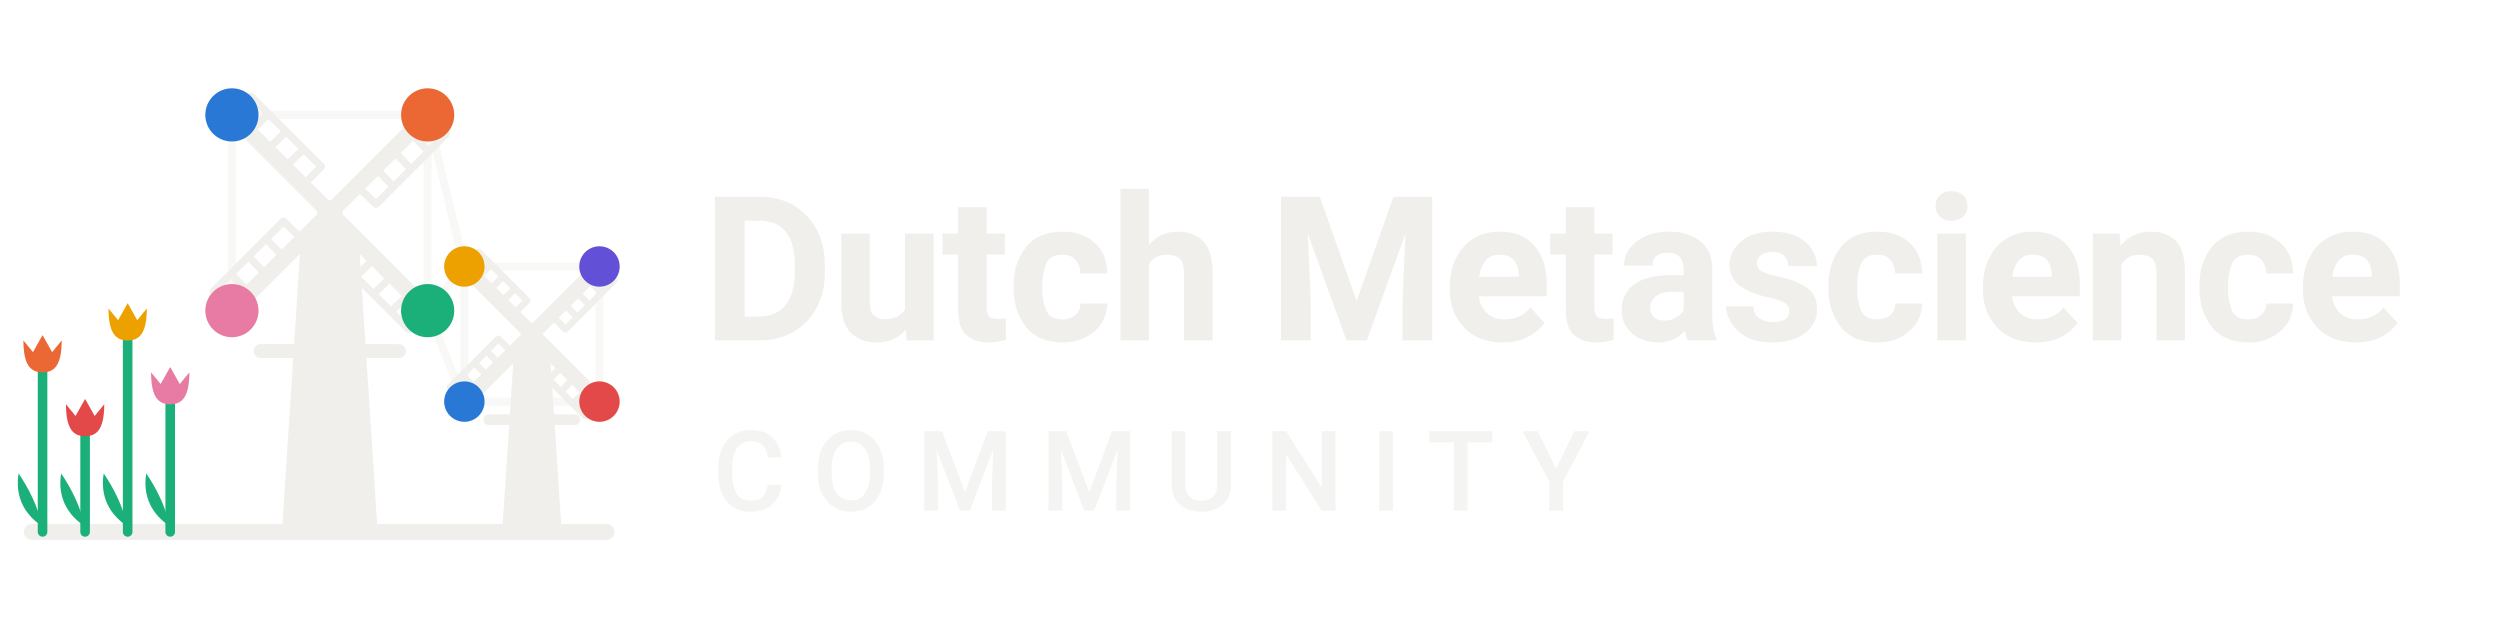
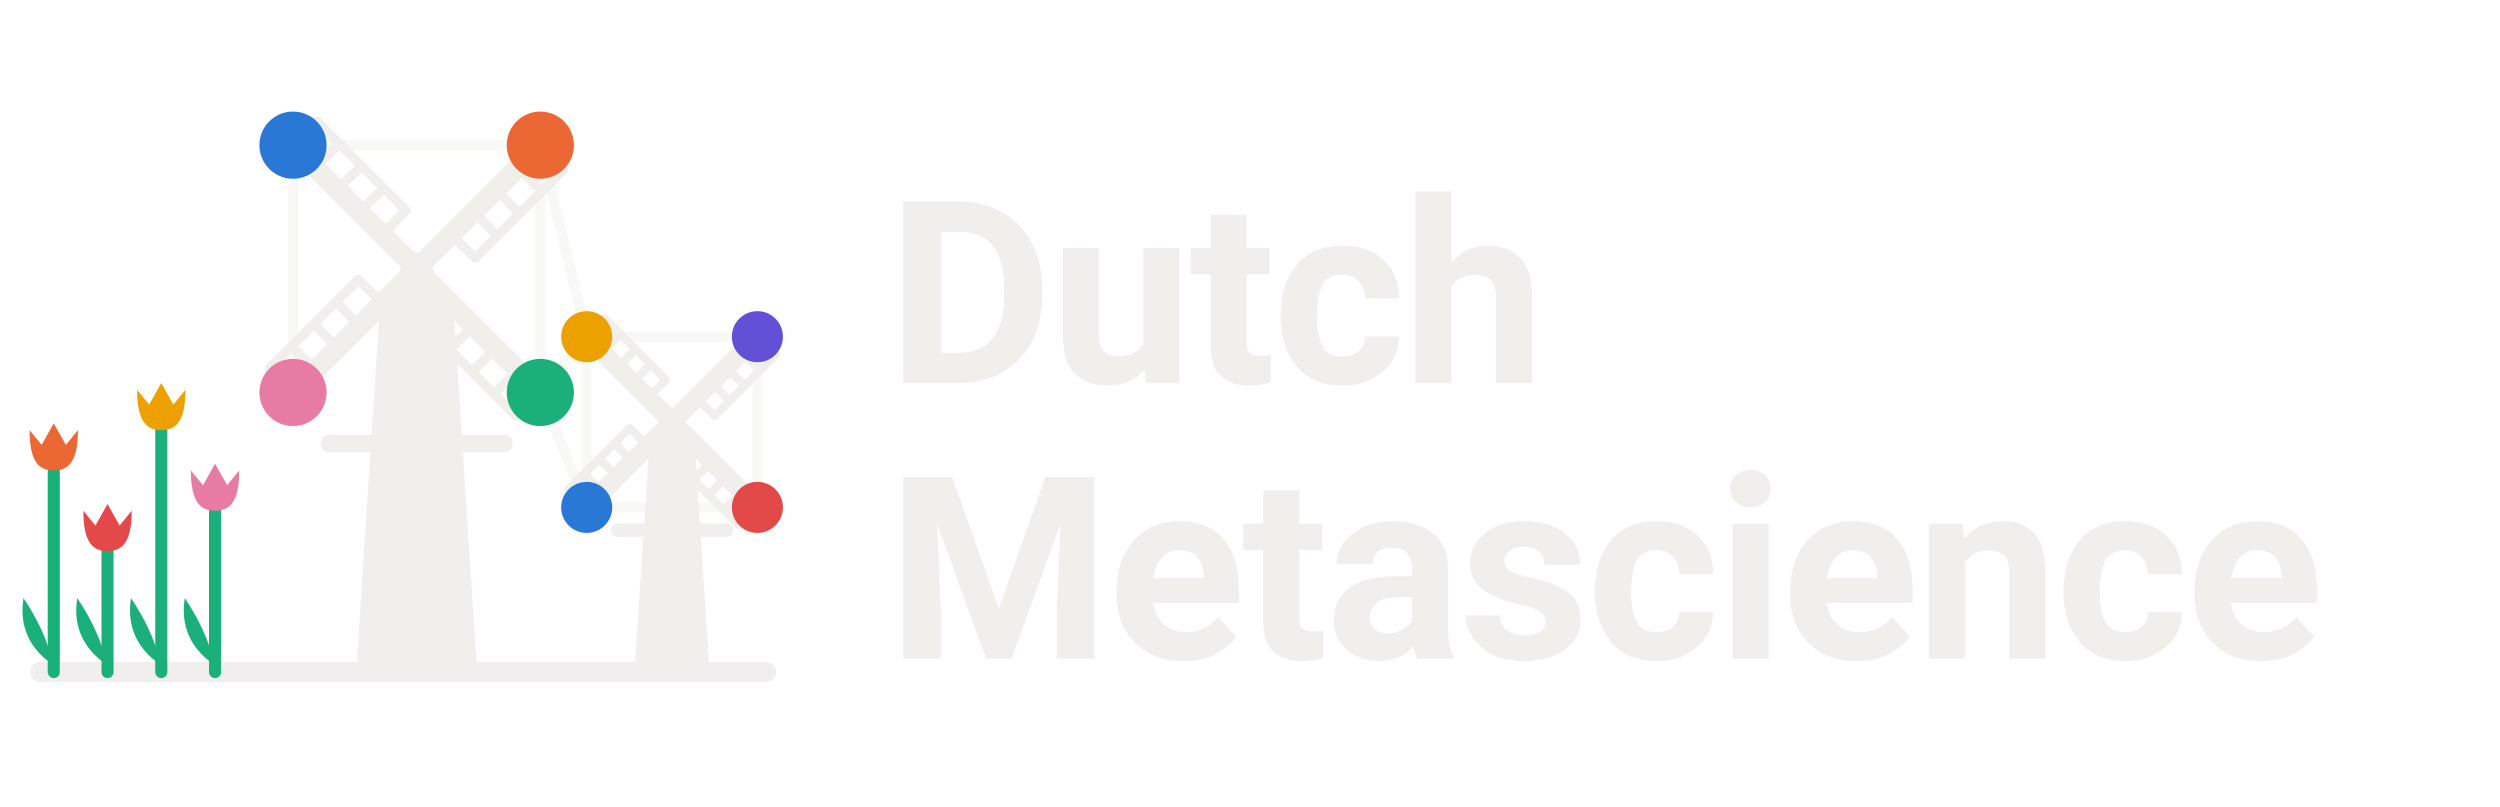
- <svg xmlns="http://www.w3.org/2000/svg" viewBox="0 0 470 120" role="img" aria-label="Dutch Metascience Community">
+ <svg xmlns="http://www.w3.org/2000/svg" viewBox="0 0 372 120" role="img" aria-label="Dutch Metascience">
  <style>.ink { fill: #f0efec; } .ink-line { stroke: #f0efec; } .name { font-family: system-ui, -apple-system, "Segoe UI", Roboto, sans-serif; }</style>
  <g>
    <path d="M6 100 H114" class="ink-line" stroke-width="3" stroke-linecap="round" />
    <path d="M43.6 21.6 L80.4 21.6 M80.4 21.6 L80.4 58.4 M43.6 58.4 L43.6 21.6 M87.3 50.1 L112.7 50.1 M112.7 50.1 L112.7 75.5 M112.7 75.5 L87.3 75.5 M87.3 75.5 L87.3 50.1 M80.4 58.4 L87.3 75.5 M80.4 58.4 L87.3 50.1 M80.4 21.6 L87.3 50.1" fill="none" class="ink-line" stroke-width="1.5" stroke-linecap="round" opacity="0.45" />
    <polygon points="53,100 71,100 67.5,46 56.5,46" class="ink" />
    <path d="M49 66 H75" class="ink-line" stroke-width="2.6" stroke-linecap="round" />
    <path d="M54.5 46.5 Q62 34 69.5 46.5 Z" class="ink" />
    <circle cx="62" cy="40" r="2.4" class="ink" />
    <polygon points="94.4,100 105.6,100 103.4,66.5 96.6,66.5" class="ink" />
    <path d="M91.9 78.9 H108.1" class="ink-line" stroke-width="2" stroke-linecap="round" />
    <path d="M95.4 66.8 Q100 59.1 104.7 66.8 Z" class="ink" />
    <circle cx="100" cy="62.8" r="1.9" class="ink" />
    <path d="M62 40 L43.6 21.6" class="ink-line" stroke-width="3" stroke-linecap="round" />
    <path d="M56.9 34.9 L43.6 21.6 L47.2 18.1 L60.4 31.3 Z M53.5 31.5 L57.1 28 M50.2 28.2 L53.8 24.7 M46.9 24.9 L50.5 21.4" fill="none" class="ink-line" stroke-width="1.4" stroke-linejoin="round" />
    <path d="M62 40 L80.4 21.6" class="ink-line" stroke-width="3" stroke-linecap="round" />
    <path d="M67.1 34.9 L80.4 21.6 L83.9 25.2 L70.7 38.4 Z M70.5 31.5 L74 35.1 M73.8 28.2 L77.3 31.8 M77.1 24.9 L80.6 28.5" fill="none" class="ink-line" stroke-width="1.4" stroke-linejoin="round" />
    <path d="M62 40 L80.4 58.4" class="ink-line" stroke-width="3" stroke-linecap="round" />
    <path d="M67.1 45.1 L80.4 58.4 L76.8 61.9 L63.6 48.7 Z M70.5 48.5 L66.9 52 M73.8 51.8 L70.2 55.3 M77.1 55.1 L73.5 58.6" fill="none" class="ink-line" stroke-width="1.4" stroke-linejoin="round" />
    <path d="M62 40 L43.6 58.4" class="ink-line" stroke-width="3" stroke-linecap="round" />
    <path d="M56.9 45.1 L43.6 58.4 L40.1 54.8 L53.3 41.6 Z M53.5 48.5 L50 44.9 M50.2 51.8 L46.7 48.2 M46.9 55.1 L43.4 51.5" fill="none" class="ink-line" stroke-width="1.4" stroke-linejoin="round" />
    <path d="M100 62.8 L87.3 50.1" class="ink-line" stroke-width="2.8" stroke-linecap="round" />
    <path d="M96.4 59.2 L87.3 50.1 L90 47.4 L99.1 56.5 Z M94.1 56.9 L96.8 54.3 M91.9 54.7 L94.5 52 M89.6 52.4 L92.3 49.7" fill="none" class="ink-line" stroke-width="1.25" stroke-linejoin="round" />
    <path d="M100 62.8 L112.7 50.1" class="ink-line" stroke-width="2.8" stroke-linecap="round" />
    <path d="M103.6 59.2 L112.7 50.1 L115.4 52.8 L106.3 61.9 Z M105.9 56.9 L108.5 59.6 M108.1 54.7 L110.8 57.3 M110.4 52.4 L113.1 55.1" fill="none" class="ink-line" stroke-width="1.25" stroke-linejoin="round" />
    <path d="M100 62.8 L112.7 75.5" class="ink-line" stroke-width="2.8" stroke-linecap="round" />
    <path d="M103.6 66.4 L112.7 75.5 L110 78.2 L100.9 69.1 Z M105.9 68.7 L103.2 71.3 M108.1 70.9 L105.5 73.6 M110.4 73.2 L107.7 75.9" fill="none" class="ink-line" stroke-width="1.25" stroke-linejoin="round" />
    <path d="M100 62.8 L87.3 75.5" class="ink-line" stroke-width="2.8" stroke-linecap="round" />
    <path d="M96.4 66.4 L87.3 75.5 L84.6 72.8 L93.7 63.7 Z M94.1 68.7 L91.5 66 M91.9 70.9 L89.2 68.3 M89.6 73.2 L86.9 70.5" fill="none" class="ink-line" stroke-width="1.25" stroke-linejoin="round" />
    <circle cx="43.6" cy="21.6" r="5" fill="#2a78d6" />
    <circle cx="80.4" cy="21.6" r="5" fill="#eb6834" />
    <circle cx="80.4" cy="58.4" r="5" fill="#1baf7a" />
    <circle cx="43.6" cy="58.4" r="5" fill="#e87ba4" />
    <circle cx="87.3" cy="50.1" r="3.8" fill="#eda100" />
    <circle cx="112.7" cy="50.1" r="3.8" fill="#6250d6" />
    <circle cx="112.7" cy="75.5" r="3.8" fill="#e34948" />
    <circle cx="87.3" cy="75.5" r="3.8" fill="#2a78d6" />
    <path d="M8 100 V70" stroke="#1baf7a" stroke-width="1.8" stroke-linecap="round" />
    <path d="M8 99 C3.5 96 3 92 3.5 89 C5.5 92 7 95 8 99 Z" fill="#1baf7a" />
    <path d="M4.4 64 L6.2 66.2 L8 63 L9.8 66.2 L11.6 64 C11.6 69 10 70 8 70 C6 70 4.4 69 4.4 64 Z" fill="#eb6834" />
    <path d="M16 100 V82" stroke="#1baf7a" stroke-width="1.8" stroke-linecap="round" />
    <path d="M16 99 C11.5 96 11 92 11.5 89 C13.5 92 15 95 16 99 Z" fill="#1baf7a" />
    <path d="M12.4 76 L14.2 78.2 L16 75 L17.8 78.2 L19.6 76 C19.6 81 18 82 16 82 C14 82 12.4 81 12.4 76 Z" fill="#e34948" />
    <path d="M24 100 V64" stroke="#1baf7a" stroke-width="1.8" stroke-linecap="round" />
    <path d="M24 99 C19.5 96 19 92 19.5 89 C21.5 92 23 95 24 99 Z" fill="#1baf7a" />
    <path d="M20.4 58 L22.2 60.2 L24 57 L25.8 60.2 L27.6 58 C27.6 63 26 64 24 64 C22 64 20.4 63 20.4 58 Z" fill="#eda100" />
    <path d="M32 100 V76" stroke="#1baf7a" stroke-width="1.8" stroke-linecap="round" />
    <path d="M32 99 C27.5 96 27 92 27.5 89 C29.5 92 31 95 32 99 Z" fill="#1baf7a" />
    <path d="M28.4 70 L30.2 72.2 L32 69 L33.8 72.2 L35.6 70 C35.6 75 34 76 32 76 C30 76 28.4 75 28.4 70 Z" fill="#e87ba4" />
  </g>
-   <text x="132" y="64" class="ink name" font-size="38" font-weight="700" letter-spacing="-0.5">Dutch Metascience</text>
-   <text x="134" y="96" class="ink name" font-size="21" font-weight="500" letter-spacing="5" opacity="0.7">COMMUNITY</text>
+   <text x="132" y="57" class="ink name" font-size="38" font-weight="700" letter-spacing="-0.5">Dutch</text>
+   <text x="132" y="98" class="ink name" font-size="38" font-weight="700" letter-spacing="-0.5">Metascience</text>
</svg>
